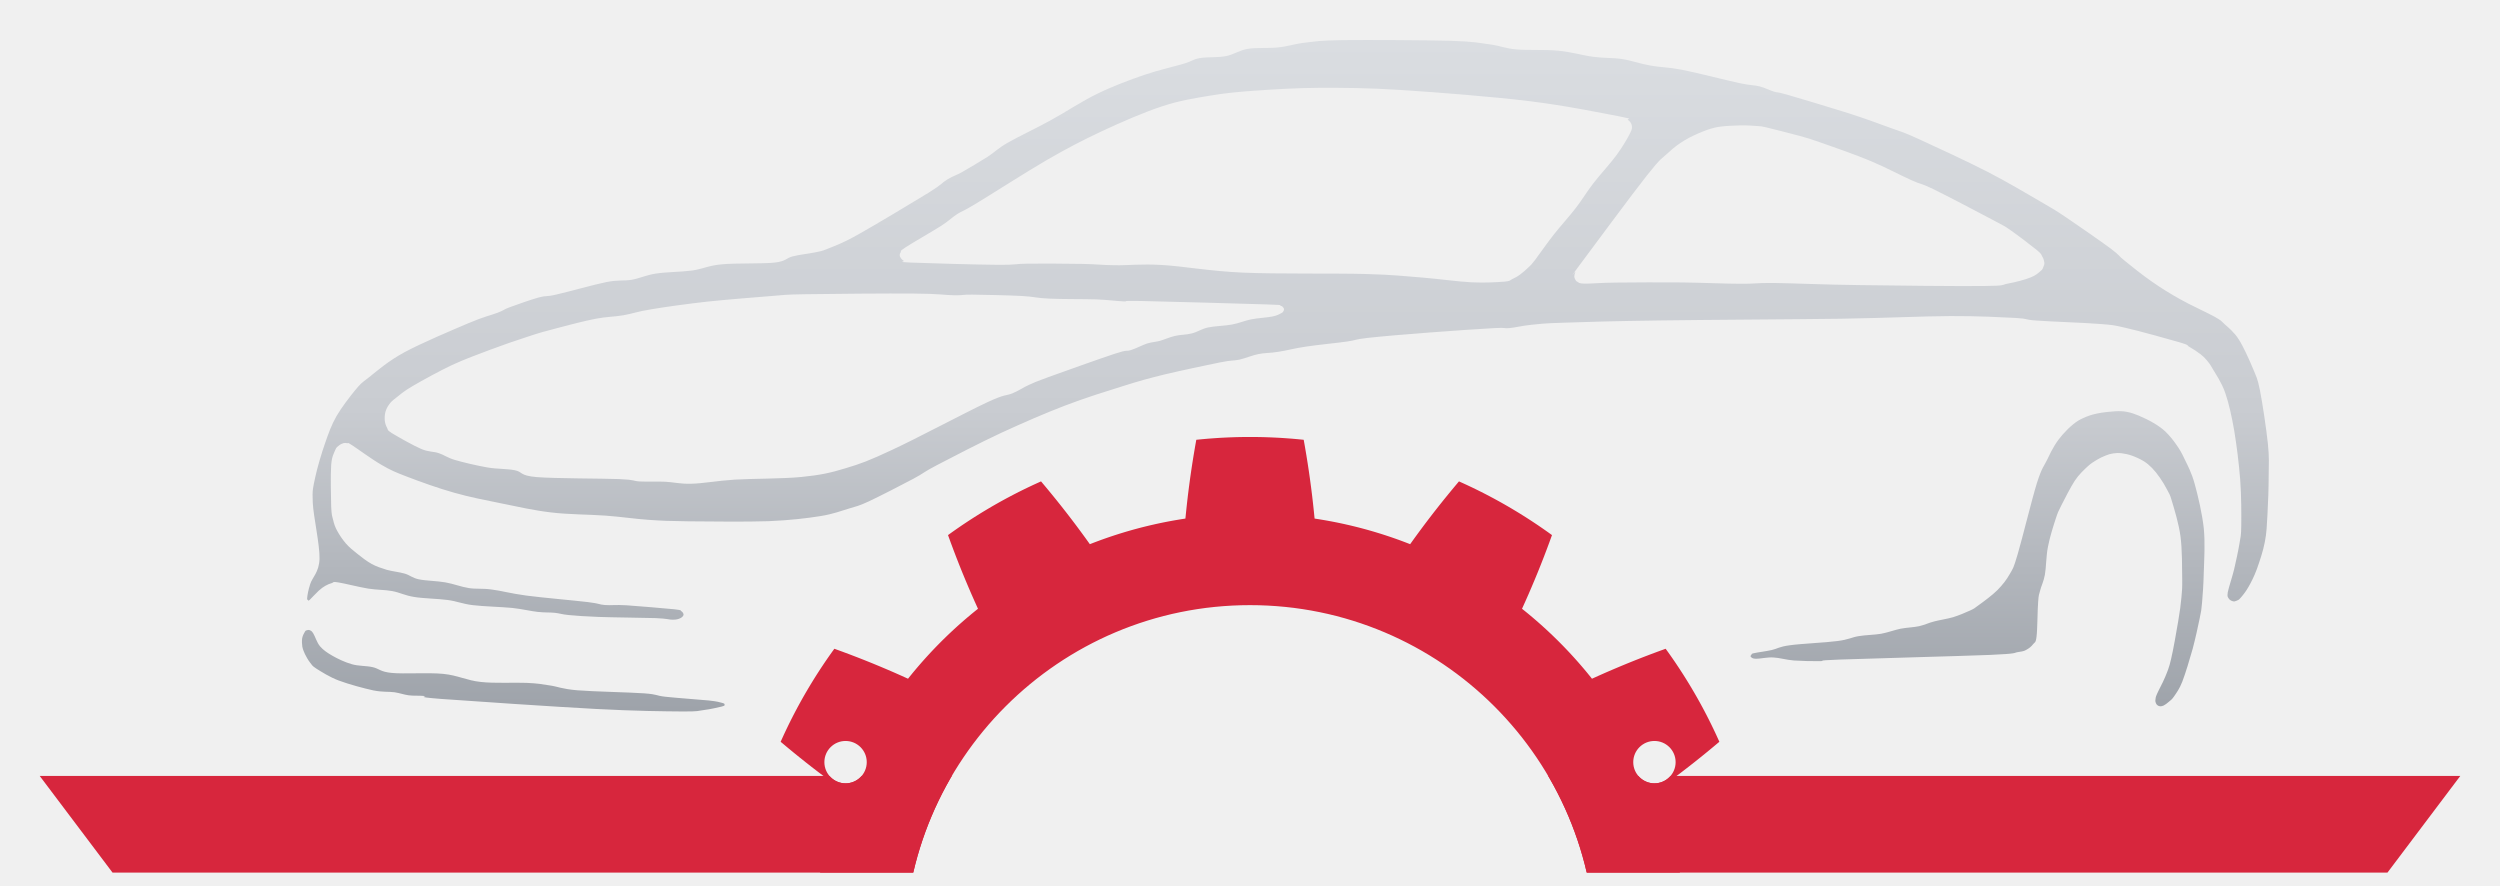
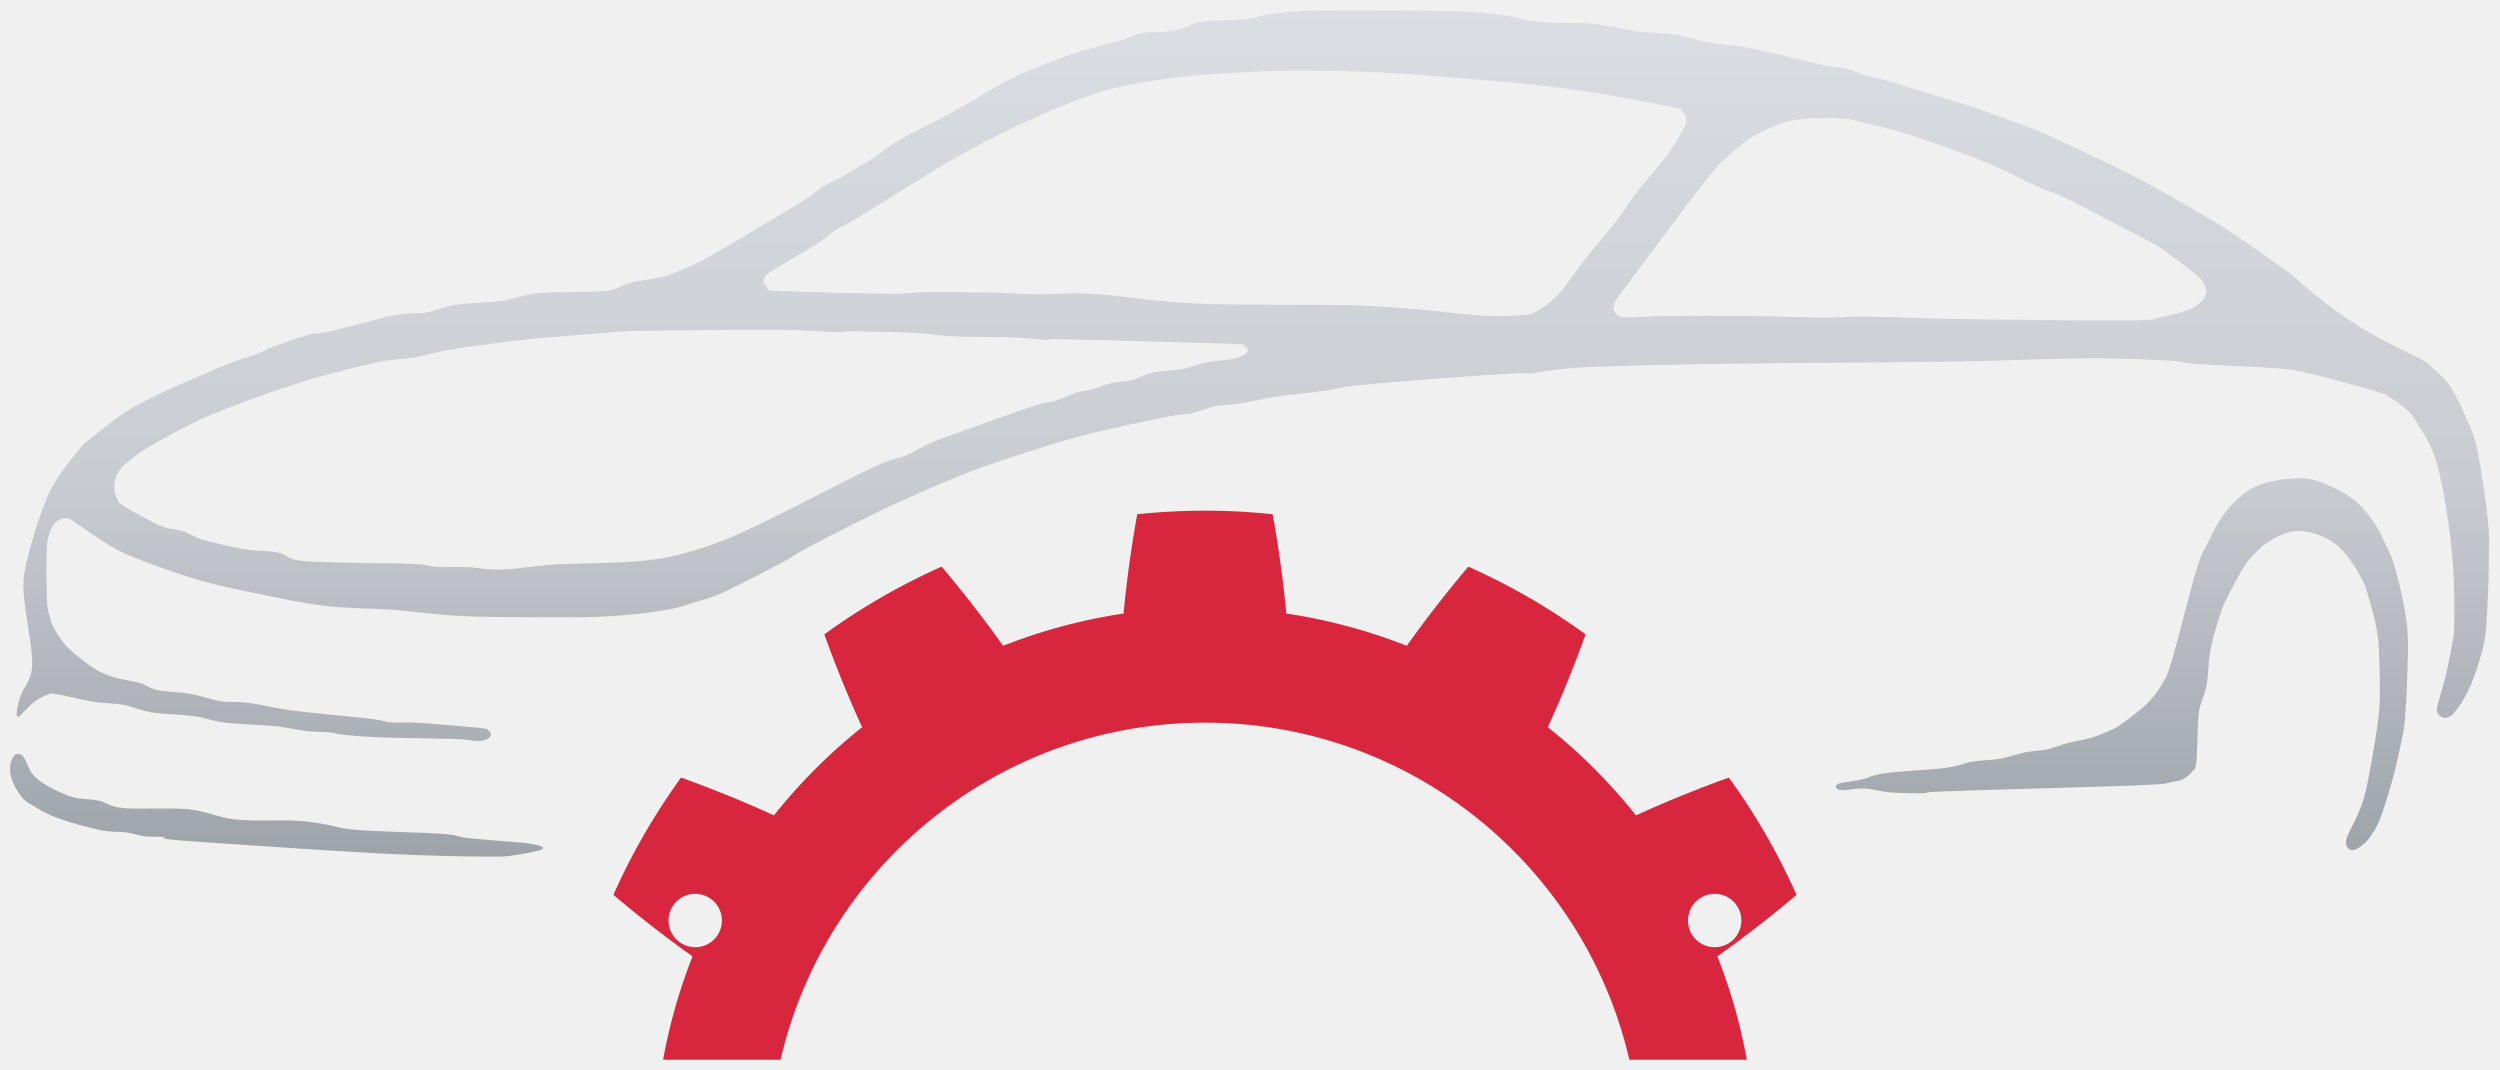
- <svg xmlns="http://www.w3.org/2000/svg" viewBox="215 57 1888 669" width="1888" height="669">
+ <svg xmlns="http://www.w3.org/2000/svg" viewBox="437 81 1498 641" width="1498" height="641">
  <defs>
    <linearGradient id="sv" x1="0" y1="0" x2="0" y2="1">
      <stop offset="0" stop-color="#DADDE1" />
      <stop offset=".55" stop-color="#C9CCD1" />
      <stop offset="1" stop-color="#9EA3AA" />
    </linearGradient>
    <clipPath id="top">
      <rect x="205" y="47" width="1908" height="669" />
    </clipPath>
    <clipPath id="bot">
      <rect x="205" y="730" width="1908" height="477" />
    </clipPath>
    <mask id="cut" maskUnits="userSpaceOnUse" x="215" y="57" width="1888" height="1136">
      <rect x="215" y="57" width="1888" height="1136" fill="#fff" />
      <path fill="#000" d="M898.00,775.00a261.0,261.0 0 1,0 522.0,0a261.0,261.0 0 1,0 -522.0,0ZM837.57,632.58a16,16 0 1,0 32,0a16,16 0 1,0 -32,0ZM1448.43,632.58a16,16 0 1,0 32,0a16,16 0 1,0 -32,0Z" />
    </mask>
  </defs>
  <path fill="url(#sv)" fill-rule="evenodd" d="M443.2,539.0C442.9,540.9 443.0,543.3 443.3,545.3C443.7,547.3 444.4,549.0 445.3,551.0C446.3,553.0 447.7,555.5 449.1,557.3C450.6,559.1 450.4,559.7 454.0,562.0C457.7,564.3 463.8,568.3 471.0,571.0C478.2,573.7 490.0,576.9 497.0,578.4C504.0,579.8 508.6,579.2 513.0,579.8C517.4,580.5 519.9,581.6 523.7,582.1C527.4,582.6 531.3,582.2 535.3,582.6C539.3,583.1 526.1,583.1 547.7,584.8C569.3,586.4 634.6,590.8 665.0,592.4C695.4,594.0 716.4,594.2 730.0,594.3C743.6,594.4 741.7,593.8 746.7,593.2C751.7,592.6 757.4,591.2 760.0,590.6C762.6,589.9 762.2,589.7 762.2,589.2C762.3,588.7 762.3,588.3 760.3,587.8C758.3,587.3 757.4,586.8 750.3,586.0C743.2,585.3 725.8,584.1 717.7,583.2C709.5,582.3 712.4,581.4 701.3,580.6C690.2,579.8 662.9,579.3 651.0,578.3C639.1,577.3 636.4,575.5 630.0,574.6C623.6,573.6 621.3,573.1 612.7,572.7C604.0,572.3 588.5,573.2 578.0,572.0C567.5,570.9 560.8,567.0 549.7,565.9C538.5,564.8 519.9,566.1 511.0,565.2C502.1,564.4 501.4,561.9 496.3,560.8C491.3,559.7 485.7,560.1 480.7,558.6C475.6,557.2 470.0,554.5 466.0,552.2C462.0,549.9 459.1,547.9 456.7,545.1C454.3,542.3 452.9,537.4 451.6,535.4C450.4,533.4 449.9,533.4 449.1,533.0C448.3,532.6 447.6,532.7 447.0,532.9C446.3,533.1 445.9,533.0 445.3,534.0C444.7,535.0 443.5,537.1 443.2,539.0ZM1864.8,403.7C1862.5,398.7 1860.9,396.1 1858.5,392.7C1856.1,389.2 1853.1,385.6 1850.3,382.9C1847.4,380.2 1844.7,378.4 1841.3,376.4C1838.0,374.4 1833.4,372.2 1830.0,370.8C1826.6,369.4 1823.9,368.5 1821.0,368.0C1818.1,367.5 1816.1,367.4 1812.3,367.6C1808.6,367.8 1802.7,368.4 1798.7,369.3C1794.7,370.1 1791.3,371.3 1788.3,372.7C1785.3,374.0 1783.3,375.3 1780.7,377.4C1778.0,379.5 1774.9,382.7 1772.6,385.3C1770.3,388.0 1768.6,390.2 1766.7,393.3C1764.8,396.4 1763.3,399.3 1761.1,404.0C1758.9,408.7 1757.1,409.7 1753.3,421.7C1749.6,433.6 1742.1,464.2 1738.7,475.7C1735.3,487.1 1735.4,485.8 1732.9,490.3C1730.4,494.8 1727.4,498.6 1723.5,502.6C1719.6,506.5 1712.8,511.5 1709.3,514.0C1705.9,516.6 1705.9,516.6 1702.7,518.1C1699.4,519.6 1694.5,521.7 1690.0,523.1C1685.5,524.4 1679.9,525.2 1675.7,526.3C1671.4,527.4 1668.6,528.9 1664.3,529.9C1660.1,530.8 1655.1,530.9 1650.3,531.8C1645.6,532.8 1640.9,534.6 1635.7,535.6C1630.4,536.5 1624.2,536.5 1618.7,537.4C1613.2,538.3 1611.3,540.0 1602.7,541.1C1594.0,542.3 1574.9,543.1 1566.7,544.3C1558.4,545.4 1557.4,546.9 1553.0,547.9C1548.6,548.9 1542.6,549.6 1540.0,550.2C1537.4,550.7 1538.1,550.9 1537.7,551.4C1537.2,551.9 1536.7,552.5 1537.2,553.0C1537.8,553.6 1538.2,554.4 1541.0,554.5C1543.8,554.6 1549.2,553.3 1554.0,553.5C1558.8,553.7 1563.7,555.3 1569.7,555.8C1575.6,556.2 1583.9,556.4 1589.7,556.3C1595.4,556.2 1583.0,555.9 1604.3,555.1C1625.7,554.3 1695.2,552.5 1717.7,551.6C1740.2,550.6 1734.7,550.1 1739.3,549.4C1744.0,548.7 1743.8,548.5 1745.7,547.5C1747.5,546.5 1749.1,545.2 1750.3,543.6C1751.5,541.9 1752.4,543.0 1753.0,537.7C1753.7,532.4 1753.7,517.4 1754.2,511.7C1754.6,505.9 1754.8,506.4 1755.7,503.0C1756.5,499.6 1758.3,496.5 1759.3,491.0C1760.3,485.5 1760.2,477.0 1761.6,470.0C1762.9,463.0 1765.7,454.2 1767.4,449.0C1769.1,443.8 1769.3,443.5 1771.7,438.7C1774.2,433.8 1778.7,424.9 1781.9,420.0C1785.2,415.1 1788.6,412.1 1791.3,409.5C1794.1,406.9 1796.1,405.8 1798.3,404.4C1800.6,403.0 1802.9,401.9 1805.0,401.1C1807.1,400.2 1808.9,399.7 1811.0,399.4C1813.1,399.1 1814.9,399.0 1817.3,399.3C1819.7,399.6 1822.6,400.2 1825.3,401.2C1828.1,402.2 1831.5,403.8 1834.0,405.3C1836.5,406.9 1838.1,408.3 1840.2,410.4C1842.2,412.5 1844.2,414.9 1846.1,417.7C1848.0,420.4 1850.2,424.0 1851.7,427.0C1853.2,430.0 1853.6,429.8 1855.3,435.7C1857.0,441.5 1860.4,452.3 1861.7,462.0C1863.0,471.7 1862.9,485.9 1863.0,493.7C1863.1,501.4 1862.9,502.9 1862.4,508.3C1861.9,513.7 1861.3,518.3 1860.0,526.0C1858.7,533.7 1856.3,547.6 1854.6,554.7C1853.0,561.7 1851.9,563.9 1850.1,568.3C1848.3,572.7 1845.2,578.2 1844.0,581.0C1842.8,583.8 1842.9,584.2 1842.8,585.3C1842.6,586.5 1842.8,587.1 1843.1,587.9C1843.3,588.6 1843.8,589.2 1844.3,589.6C1844.9,590.1 1845.6,590.3 1846.4,590.4C1847.2,590.4 1847.9,590.3 1849.0,589.8C1850.1,589.2 1851.6,588.2 1852.9,587.0C1854.3,585.9 1855.3,585.2 1857.0,582.7C1858.7,580.1 1860.8,577.6 1863.1,571.7C1865.4,565.7 1868.7,554.9 1870.9,547.0C1873.0,539.1 1875.0,529.8 1876.2,524.0C1877.4,518.2 1877.5,517.8 1878.0,512.0C1878.5,506.2 1879.1,498.3 1879.3,489.0C1879.6,479.7 1880.4,467.1 1879.3,456.0C1878.1,444.9 1874.9,431.4 1872.5,422.7C1870.1,413.9 1867.2,408.7 1864.8,403.7ZM1927.7,392.0C1926.6,381.3 1923.6,361.2 1921.7,351.7C1919.8,342.2 1918.9,341.4 1916.3,335.0C1913.6,328.6 1909.3,318.9 1905.7,313.3C1902.2,307.8 1898.1,304.6 1895.0,301.8C1891.9,298.9 1892.9,299.3 1887.3,296.1C1881.7,293.0 1869.2,287.4 1861.3,282.9C1853.4,278.5 1846.9,274.4 1840.0,269.6C1833.1,264.8 1824.8,258.2 1819.7,254.0C1814.5,249.9 1816.3,250.2 1809.0,244.7C1801.7,239.3 1784.4,227.3 1775.7,221.4C1766.9,215.5 1766.3,215.2 1756.3,209.4C1746.3,203.6 1731.1,194.5 1715.7,186.6C1700.3,178.7 1676.1,167.5 1664.0,162.0C1651.9,156.5 1651.9,156.9 1643.0,153.7C1634.1,150.4 1623.7,146.6 1610.7,142.4C1597.7,138.3 1574.3,131.3 1565.0,128.6C1555.7,125.9 1558.2,127.3 1554.7,126.2C1551.1,125.1 1548.1,123.3 1543.7,122.2C1539.3,121.1 1538.1,121.8 1528.3,119.7C1518.6,117.6 1496.5,111.9 1485.3,109.7C1474.2,107.6 1468.9,107.9 1461.3,106.5C1453.8,105.2 1447.2,102.7 1440.0,101.6C1432.8,100.5 1426.3,101.0 1418.3,99.9C1410.3,98.9 1401.7,96.2 1392.0,95.3C1382.3,94.3 1368.7,95.1 1360.0,94.3C1351.3,93.5 1348.3,91.6 1340.0,90.5C1331.7,89.4 1328.8,88.4 1310.3,87.8C1291.8,87.3 1247.3,87.1 1229.0,87.3C1210.7,87.6 1208.8,88.3 1200.7,89.2C1192.6,90.1 1187.6,92.1 1180.3,92.8C1173.1,93.6 1163.9,92.8 1157.3,93.9C1150.7,95.0 1146.7,98.3 1140.7,99.4C1134.6,100.6 1126.3,99.9 1121.0,100.9C1115.7,101.8 1116.0,103.0 1109.0,105.1C1102.0,107.2 1089.9,109.9 1079.0,113.6C1068.1,117.4 1055.5,122.0 1043.7,127.8C1031.8,133.5 1019.3,142.0 1008.0,148.1C996.7,154.3 983.8,160.3 976.0,164.8C968.2,169.3 966.7,171.6 961.0,175.3C955.3,178.9 947.1,183.8 942.0,186.7C936.9,189.6 934.7,189.9 930.3,192.6C926.0,195.2 927.3,195.7 916.0,202.7C904.7,209.6 875.3,227.3 862.7,234.3C850.0,241.4 845.4,242.6 840.0,244.9C834.6,247.1 834.4,246.7 830.0,247.7C825.6,248.6 818.7,249.3 813.7,250.6C808.7,251.8 808.9,254.3 800.0,255.3C791.1,256.3 770.7,255.6 760.3,256.6C749.9,257.5 746.0,260.1 737.7,261.3C729.3,262.4 717.9,262.4 710.3,263.6C702.7,264.8 698.2,267.2 692.0,268.3C685.8,269.3 682.4,268.2 673.0,270.0C663.6,271.9 643.8,277.5 635.3,279.4C626.8,281.4 627.9,280.0 622.0,281.6C616.1,283.2 605.2,287.1 600.0,289.0C594.8,290.9 596.2,291.1 591.0,293.1C585.8,295.1 580.4,296.1 568.7,301.1C556.9,306.1 532.8,316.3 520.3,323.1C507.8,329.9 499.8,337.1 493.7,341.9C487.5,346.6 487.3,346.8 483.2,351.7C479.2,356.6 472.9,364.7 469.1,371.3C465.3,378.0 463.2,383.9 460.5,391.7C457.8,399.4 454.6,410.2 453.0,417.7C451.5,425.2 450.7,426.4 451.2,436.7C451.7,446.9 456.6,468.8 456.3,479.0C456.0,489.2 450.8,493.1 449.3,498.0C447.7,502.9 447.2,506.3 447.0,508.3C446.7,510.3 447.3,509.8 447.6,510.1C447.9,510.4 447.4,511.2 448.8,510.1C450.1,508.9 453.7,504.9 455.7,503.1C457.7,501.3 459.0,500.4 460.7,499.4C462.3,498.5 464.1,497.7 465.7,497.3C467.3,496.8 465.8,496.1 470.3,496.8C474.9,497.5 486.2,500.4 493.0,501.5C499.8,502.6 505.6,502.3 511.3,503.4C517.1,504.5 520.7,506.7 527.7,507.8C534.6,509.0 545.6,509.1 553.0,510.1C560.4,511.1 563.9,513.0 572.0,514.0C580.1,515.0 593.5,515.3 601.7,516.1C609.8,517.0 615.6,518.5 621.0,519.1C626.4,519.7 630.1,519.4 634.0,519.8C637.9,520.2 639.2,521.0 644.7,521.5C650.2,522.0 656.1,522.5 667.0,522.9C677.9,523.3 701.0,523.5 710.3,523.8C719.7,524.2 719.9,525.0 723.0,525.0C726.1,525.0 727.3,524.5 728.7,523.9C730.0,523.3 731.0,522.3 731.2,521.4C731.3,520.5 730.7,519.3 729.6,518.6C728.4,517.9 730.9,517.9 724.0,517.1C717.1,516.4 696.7,514.7 688.0,514.1C679.3,513.6 676.5,514.3 671.7,513.9C666.8,513.5 668.8,512.9 659.0,511.7C649.2,510.5 624.8,508.4 612.7,506.8C600.6,505.2 593.6,503.1 586.3,502.2C579.1,501.2 574.8,502.0 569.0,501.1C563.2,500.2 557.6,497.9 551.3,496.8C545.1,495.7 536.4,495.6 531.3,494.5C526.2,493.4 524.7,491.4 520.7,490.2C516.6,489.0 511.2,488.5 507.0,487.3C502.8,486.0 499.4,484.9 495.7,482.9C491.9,480.8 487.9,477.7 484.7,475.1C481.4,472.5 478.6,470.2 476.1,467.3C473.6,464.4 471.3,460.9 469.7,458.0C468.1,455.1 467.3,452.8 466.6,449.7C465.8,446.6 465.4,446.2 465.1,439.3C464.9,432.4 464.6,415.4 465.1,408.3C465.6,401.3 467.2,399.5 468.1,397.0C469.1,394.5 469.9,394.4 470.9,393.5C471.9,392.6 473.3,392.0 474.3,391.7C475.4,391.4 476.3,391.5 477.3,391.7C478.4,392.0 476.4,390.4 480.7,393.1C484.9,395.8 496.0,404.0 503.0,408.0C510.0,412.1 513.5,413.6 522.7,417.1C531.8,420.6 546.1,425.8 558.0,429.1C569.9,432.5 582.1,434.8 594.3,437.3C606.6,439.8 618.3,442.5 631.3,444.0C644.3,445.6 660.1,445.5 672.3,446.4C684.6,447.3 694.6,448.9 705.0,449.6C715.4,450.3 719.9,450.5 735.0,450.7C750.1,450.8 778.8,451.2 795.3,450.6C811.9,449.9 824.2,448.4 834.3,446.8C844.4,445.2 849.9,442.9 856.0,441.1C862.1,439.2 862.9,439.4 871.0,435.7C879.1,431.9 896.1,423.2 904.7,418.6C913.3,414.0 911.6,414.0 922.7,408.2C933.8,402.4 955.2,391.3 971.3,383.8C987.4,376.4 1004.1,369.1 1019.3,363.3C1034.6,357.4 1050.6,352.5 1063.0,348.6C1075.4,344.7 1081.8,342.9 1094.0,339.9C1106.2,337.0 1126.8,332.6 1136.3,330.7C1145.8,328.8 1146.2,329.6 1151.0,328.6C1155.8,327.5 1160.4,325.4 1165.3,324.4C1170.2,323.4 1174.3,323.7 1180.3,322.7C1186.4,321.8 1193.1,319.9 1201.7,318.7C1210.2,317.4 1224.0,316.1 1231.7,315.0C1239.3,314.0 1237.2,313.4 1247.7,312.2C1258.2,311.0 1278.7,309.3 1294.7,308.1C1310.6,306.9 1333.3,305.3 1343.3,304.8C1353.3,304.2 1350.0,305.2 1354.7,304.8C1359.3,304.4 1364.4,303.0 1371.3,302.3C1378.2,301.6 1379.8,301.2 1396.0,300.7C1412.2,300.1 1433.7,299.5 1468.7,299.0C1503.6,298.5 1569.1,298.2 1605.7,297.7C1642.2,297.1 1666.1,295.8 1688.0,295.7C1709.9,295.6 1726.1,296.6 1737.0,297.1C1747.9,297.7 1742.8,298.4 1753.3,299.1C1763.8,299.9 1788.8,300.7 1800.0,301.6C1811.2,302.5 1810.4,302.3 1820.7,304.7C1830.9,307.0 1853.4,313.3 1861.3,315.6C1869.3,318.0 1865.8,317.4 1868.3,318.9C1870.9,320.3 1874.5,322.7 1876.7,324.4C1878.9,326.1 1879.9,327.1 1881.5,329.0C1883.1,330.9 1883.8,331.6 1886.1,335.7C1888.5,339.8 1892.8,345.9 1895.5,353.7C1898.2,361.4 1900.4,371.4 1902.3,382.3C1904.1,393.3 1905.9,407.4 1906.8,419.3C1907.7,431.3 1907.7,445.9 1907.6,454.0C1907.5,462.1 1907.1,462.2 1906.2,467.7C1905.3,473.2 1903.6,480.9 1902.2,487.0C1900.7,493.1 1898.1,500.7 1897.4,504.3C1896.8,508.0 1897.6,507.9 1898.2,509.1C1898.9,510.2 1900.4,510.9 1901.4,511.1C1902.3,511.4 1903.0,511.1 1904.0,510.7C1905.0,510.2 1905.6,510.3 1907.1,508.5C1908.7,506.7 1911.2,503.6 1913.2,500.0C1915.2,496.4 1917.2,492.6 1919.3,487.0C1921.3,481.4 1924.1,473.3 1925.4,466.3C1926.8,459.4 1926.9,453.7 1927.4,445.3C1927.9,436.9 1928.3,424.9 1928.3,416.0C1928.4,407.1 1928.8,402.7 1927.7,392.0ZM1184.7,290.3C1184.8,290.9 1184.6,291.5 1184.2,292.0C1183.9,292.6 1184.0,292.8 1182.6,293.5C1181.3,294.2 1179.8,295.2 1176.0,296.0C1172.2,296.8 1164.8,297.2 1159.7,298.2C1154.6,299.3 1150.7,301.1 1145.3,302.1C1139.9,303.1 1132.4,303.2 1127.3,304.3C1122.3,305.4 1119.2,307.8 1115.0,308.8C1110.8,309.9 1106.3,309.7 1102.3,310.7C1098.3,311.6 1094.5,313.4 1091.0,314.4C1087.5,315.3 1085.0,315.3 1081.3,316.4C1077.7,317.6 1073.1,320.1 1069.0,321.4C1064.9,322.6 1067.4,320.7 1057.0,324.1C1046.6,327.5 1017.5,337.9 1006.7,341.8C995.8,345.8 996.5,345.7 992.0,347.7C987.5,349.7 985.1,351.7 979.7,354.0C974.3,356.2 974.8,354.1 959.7,361.2C944.6,368.3 906.7,388.4 889.0,396.6C871.3,404.9 864.8,407.3 853.3,410.7C841.9,414.2 834.2,415.8 820.3,417.2C806.4,418.6 783.8,418.4 770.0,419.2C756.2,420.1 746.1,422.1 737.3,422.3C728.6,422.6 723.8,421.1 717.3,420.8C710.8,420.5 704.1,420.9 698.3,420.6C692.6,420.3 695.7,419.4 682.7,418.8C669.7,418.3 633.5,418.4 620.3,417.3C607.2,416.2 609.9,413.3 603.7,412.1C597.4,410.9 590.5,411.3 583.0,410.0C575.5,408.7 564.8,406.2 558.7,404.4C552.6,402.6 550.6,400.6 546.3,399.2C542.1,397.8 538.9,398.5 533.0,396.0C527.1,393.5 515.4,386.8 511.1,384.2C506.8,381.5 508.2,381.5 507.3,380.0C506.4,378.4 505.8,376.7 505.6,374.7C505.4,372.7 505.5,370.0 506.1,368.0C506.7,366.0 507.6,364.1 508.9,362.4C510.2,360.6 511.0,359.8 514.0,357.5C517.0,355.2 519.6,352.6 526.7,348.5C533.7,344.4 546.6,337.3 556.3,332.7C566.1,328.2 575.4,324.8 585.0,321.2C594.6,317.6 605.2,313.9 613.7,311.2C622.1,308.4 627.1,307.0 635.7,304.8C644.2,302.5 656.7,299.3 665.0,297.7C673.3,296.1 678.7,296.3 685.7,295.1C692.6,293.9 696.1,292.3 706.7,290.6C717.2,288.8 733.9,286.5 749.0,284.8C764.1,283.2 784.6,281.6 797.0,280.6C809.4,279.7 805.3,279.5 823.3,279.2C841.4,278.9 886.6,278.5 905.3,278.7C924.1,278.8 928.7,279.9 936.0,280.0C943.3,280.1 940.9,279.4 949.3,279.5C957.7,279.6 976.7,280.0 986.3,280.5C995.9,281.0 997.6,282.1 1007.0,282.5C1016.4,283.0 1033.6,282.8 1043.0,283.1C1052.4,283.5 1058.1,284.4 1063.7,284.6C1069.2,284.8 1058.3,284.0 1076.3,284.3C1094.3,284.7 1154.1,286.3 1171.7,286.9C1189.2,287.5 1179.7,287.6 1181.7,287.9C1183.7,288.3 1183.2,288.4 1183.7,288.8C1184.2,289.2 1184.6,289.8 1184.7,290.3ZM1403.9,265.7C1404.0,264.7 1404.2,263.6 1404.7,262.3C1405.2,261.1 1398.1,270.4 1407.1,258.3C1416.1,246.2 1447.3,204.0 1458.6,189.7C1469.9,175.4 1469.9,177.0 1474.7,172.5C1479.4,168.1 1482.6,165.8 1487.0,163.1C1491.4,160.4 1497.0,157.9 1501.3,156.2C1505.7,154.5 1508.4,153.6 1513.0,152.8C1517.6,152.1 1524.1,151.8 1529.0,151.7C1533.9,151.6 1538.9,151.9 1542.3,152.2C1545.7,152.5 1544.1,152.1 1549.3,153.3C1554.6,154.6 1567.0,157.7 1574.0,159.6C1581.0,161.6 1582.4,161.9 1591.3,165.1C1600.3,168.2 1616.4,173.9 1627.7,178.6C1638.9,183.3 1651.1,189.8 1659.0,193.3C1666.9,196.8 1664.6,194.8 1675.0,199.8C1685.4,204.9 1711.6,218.6 1721.3,223.8C1731.1,229.0 1728.3,227.4 1733.7,231.1C1739.0,234.8 1749.4,242.7 1753.3,245.9C1757.2,249.2 1756.4,249.1 1757.3,250.7C1758.3,252.2 1758.7,254.0 1758.9,255.3C1759.0,256.7 1758.6,257.6 1758.1,258.7C1757.7,259.7 1757.7,260.4 1756.0,261.7C1754.4,263.1 1752.4,265.1 1748.3,266.6C1744.3,268.2 1737.6,270.0 1731.7,271.1C1725.7,272.1 1731.4,272.8 1712.7,273.0C1693.9,273.2 1645.3,272.7 1619.0,272.3C1592.7,272.0 1569.6,270.9 1554.7,270.7C1539.8,270.6 1541.2,271.4 1529.7,271.3C1518.2,271.3 1501.3,270.5 1485.7,270.3C1470.0,270.2 1448.0,270.2 1435.7,270.4C1423.3,270.5 1416.6,271.3 1411.7,271.2C1406.8,271.1 1407.4,270.3 1406.3,269.8C1405.1,269.3 1405.0,268.7 1404.6,268.0C1404.2,267.3 1403.9,266.6 1403.9,265.7ZM1447.3,151.7C1447.5,153.4 1447.9,153.9 1446.0,157.7C1444.1,161.4 1440.5,167.7 1435.9,174.0C1431.3,180.3 1423.5,188.7 1418.4,195.3C1413.2,202.0 1410.1,207.5 1405.1,214.0C1400.1,220.5 1393.4,227.8 1388.3,234.3C1383.1,240.9 1377.4,249.2 1374.3,253.3C1371.1,257.4 1371.2,257.1 1369.3,258.9C1367.4,260.8 1365.0,262.8 1363.0,264.3C1361.0,265.8 1359.0,266.9 1357.0,267.8C1355.0,268.7 1356.1,269.3 1351.0,269.7C1345.9,270.1 1336.7,270.7 1326.3,270.2C1316.0,269.7 1302.4,267.7 1289.0,266.6C1275.6,265.6 1268.2,264.5 1245.7,263.9C1223.2,263.3 1179.6,264.0 1154.0,262.9C1128.4,261.8 1108.5,258.0 1092.3,257.1C1076.2,256.2 1067.0,257.5 1057.0,257.3C1047.0,257.2 1043.3,256.5 1032.3,256.3C1021.4,256.1 1001.9,256.0 991.3,256.1C980.8,256.2 983.7,257.1 969.0,257.0C954.3,256.9 914.9,255.8 903.0,255.3C891.1,254.7 898.8,254.7 897.4,253.9C896.0,253.1 895.0,251.6 894.6,250.6C894.3,249.5 894.5,248.6 895.2,247.5C895.9,246.4 893.6,247.3 898.7,243.9C903.7,240.6 919.1,231.8 925.7,227.6C932.2,223.4 933.6,221.4 938.0,218.6C942.4,215.8 940.8,217.6 952.0,210.8C963.2,204.1 989.6,187.1 1005.3,178.0C1021.1,168.9 1032.2,163.1 1046.7,156.3C1061.2,149.5 1078.6,141.9 1092.3,137.4C1106.1,132.8 1117.1,131.2 1129.0,129.2C1140.9,127.2 1149.8,126.4 1163.7,125.4C1177.5,124.5 1193.7,123.4 1212.0,123.3C1230.3,123.3 1247.3,123.3 1273.7,125.0C1300.0,126.7 1342.6,130.0 1370.0,133.4C1397.4,136.7 1425.6,142.6 1438.0,144.9C1450.4,147.3 1443.0,146.5 1444.5,147.6C1446.0,148.7 1447.0,150.0 1447.3,151.7Z" />
  <g fill="#D7263D" fill-rule="evenodd">
    <path clip-path="url(#top)" d="M1547.00,775.00 L1547.00,773.31 L1546.99,771.61 L1546.97,769.92 L1546.94,768.23 L1546.91,766.54 L1546.87,764.84 L1546.82,763.15 L1546.76,761.46 L1546.70,759.77 L1546.63,758.08 L1546.55,756.38 L1546.47,754.69 L1546.38,753.00 L1546.28,751.31 L1546.17,749.62 L1546.05,747.93 L1545.93,746.25 L1545.80,744.56 L1545.67,742.87 L1545.52,741.18 L1545.37,739.50 L1545.21,737.81 L1545.05,736.13 L1544.87,734.44 L1538.93,733.39 L1532.98,732.39 L1527.03,731.44 L1521.08,730.54 L1515.13,729.69 L1509.18,728.90 L1503.23,728.15 L1497.28,727.46 L1491.32,726.82 L1485.38,726.22 L1485.16,724.80 L1484.94,723.38 L1484.71,721.95 L1484.47,720.53 L1484.23,719.11 L1483.99,717.70 L1483.73,716.28 L1483.47,714.86 L1483.21,713.45 L1482.94,712.03 L1482.66,710.62 L1482.38,709.21 L1482.09,707.80 L1481.79,706.39 L1481.49,704.98 L1481.18,703.57 L1480.86,702.17 L1480.54,700.77 L1480.22,699.36 L1479.88,697.96 L1479.54,696.56 L1479.20,695.17 L1478.85,693.77 L1478.49,692.37 L1478.13,690.98 L1477.76,689.59 L1477.38,688.20 L1477.00,686.81 L1476.61,685.42 L1476.22,684.04 L1475.82,682.66 L1475.41,681.27 L1475.00,679.90 L1474.58,678.52 L1474.16,677.14 L1473.73,675.77 L1473.29,674.39 L1472.85,673.02 L1472.40,671.66 L1471.95,670.29 L1471.49,668.92 L1471.02,667.56 L1470.55,666.20 L1470.07,664.84 L1469.59,663.49 L1469.10,662.13 L1468.60,660.78 L1468.10,659.43 L1467.59,658.08 L1467.08,656.74 L1466.56,655.40 L1466.04,654.05 L1470.89,650.57 L1475.73,647.03 L1480.53,643.46 L1485.31,639.84 L1490.07,636.17 L1494.80,632.46 L1499.50,628.71 L1504.18,624.91 L1508.83,621.07 L1513.46,617.19 L1512.76,615.64 L1512.06,614.10 L1511.36,612.56 L1510.65,611.02 L1509.93,609.49 L1509.20,607.96 L1508.47,606.44 L1507.73,604.91 L1506.99,603.39 L1506.23,601.88 L1505.48,600.36 L1504.71,598.85 L1503.94,597.34 L1503.16,595.84 L1502.38,594.34 L1501.58,592.85 L1500.79,591.35 L1499.98,589.86 L1499.17,588.38 L1498.35,586.89 L1497.53,585.41 L1496.70,583.94 L1495.86,582.47 L1495.02,581.00 L1494.17,579.54 L1493.31,578.08 L1492.45,576.62 L1491.58,575.17 L1490.71,573.72 L1489.82,572.27 L1488.94,570.83 L1488.04,569.39 L1487.14,567.96 L1486.24,566.53 L1485.32,565.10 L1484.40,563.68 L1483.48,562.26 L1482.55,560.85 L1481.61,559.44 L1480.67,558.03 L1479.72,556.63 L1478.76,555.23 L1477.80,553.84 L1476.83,552.45 L1475.86,551.07 L1474.88,549.69 L1473.89,548.31 L1472.90,546.94 L1467.22,549.00 L1461.57,551.11 L1455.94,553.26 L1450.34,555.46 L1444.76,557.70 L1439.21,559.99 L1433.69,562.32 L1428.18,564.69 L1422.71,567.11 L1417.26,569.57 L1416.36,568.45 L1415.46,567.32 L1414.55,566.21 L1413.64,565.09 L1412.72,563.99 L1411.79,562.88 L1410.87,561.78 L1409.93,560.68 L1409.00,559.59 L1408.05,558.50 L1407.11,557.42 L1406.16,556.34 L1405.20,555.26 L1404.24,554.19 L1403.27,553.12 L1402.30,552.06 L1401.33,551.00 L1400.35,549.94 L1399.36,548.89 L1398.37,547.84 L1397.38,546.80 L1396.38,545.76 L1395.38,544.73 L1394.37,543.70 L1393.36,542.68 L1392.35,541.65 L1391.32,540.64 L1390.30,539.63 L1389.27,538.62 L1388.24,537.62 L1387.20,536.62 L1386.16,535.63 L1385.11,534.64 L1384.06,533.65 L1383.00,532.67 L1381.94,531.70 L1380.88,530.73 L1379.81,529.76 L1378.74,528.80 L1377.66,527.84 L1376.58,526.89 L1375.50,525.95 L1374.41,525.00 L1373.32,524.07 L1372.22,523.13 L1371.12,522.21 L1370.01,521.28 L1368.91,520.36 L1367.79,519.45 L1366.68,518.54 L1365.55,517.64 L1364.43,516.74 L1366.89,511.29 L1369.31,505.82 L1371.68,500.31 L1374.01,494.79 L1376.30,489.24 L1378.54,483.66 L1380.74,478.06 L1382.89,472.43 L1385.00,466.78 L1387.06,461.10 L1385.69,460.11 L1384.31,459.12 L1382.93,458.14 L1381.55,457.17 L1380.16,456.20 L1378.77,455.24 L1377.37,454.28 L1375.97,453.33 L1374.56,452.39 L1373.15,451.45 L1371.74,450.52 L1370.32,449.60 L1368.90,448.68 L1367.47,447.76 L1366.04,446.86 L1364.61,445.96 L1363.17,445.06 L1361.73,444.18 L1360.28,443.29 L1358.83,442.42 L1357.38,441.55 L1355.92,440.69 L1354.46,439.83 L1353.00,438.98 L1351.53,438.14 L1350.06,437.30 L1348.59,436.47 L1347.11,435.65 L1345.62,434.83 L1344.14,434.02 L1342.65,433.21 L1341.15,432.42 L1339.66,431.62 L1338.16,430.84 L1336.66,430.06 L1335.15,429.29 L1333.64,428.52 L1332.12,427.77 L1330.61,427.01 L1329.09,426.27 L1327.56,425.53 L1326.04,424.80 L1324.51,424.07 L1322.98,423.35 L1321.44,422.64 L1319.90,421.94 L1318.36,421.24 L1316.81,420.54 L1312.93,425.17 L1309.09,429.82 L1305.29,434.50 L1301.54,439.20 L1297.83,443.93 L1294.16,448.69 L1290.54,453.47 L1286.97,458.27 L1283.43,463.11 L1279.95,467.96 L1278.60,467.44 L1277.26,466.92 L1275.92,466.41 L1274.57,465.90 L1273.22,465.40 L1271.87,464.90 L1270.51,464.41 L1269.16,463.93 L1267.80,463.45 L1266.44,462.98 L1265.08,462.51 L1263.71,462.05 L1262.34,461.60 L1260.98,461.15 L1259.61,460.71 L1258.23,460.27 L1256.86,459.84 L1255.48,459.42 L1254.10,459.00 L1252.73,458.59 L1251.34,458.18 L1249.96,457.78 L1248.58,457.39 L1247.19,457.00 L1245.80,456.62 L1244.41,456.24 L1243.02,455.87 L1241.63,455.51 L1240.23,455.15 L1238.83,454.80 L1237.44,454.46 L1236.04,454.12 L1234.64,453.78 L1233.23,453.46 L1231.83,453.14 L1230.43,452.82 L1229.02,452.51 L1227.61,452.21 L1226.20,451.91 L1224.79,451.62 L1223.38,451.34 L1221.97,451.06 L1220.55,450.79 L1219.14,450.53 L1217.72,450.27 L1216.30,450.01 L1214.89,449.77 L1213.47,449.53 L1212.05,449.29 L1210.62,449.06 L1209.20,448.84 L1207.78,448.62 L1207.18,442.68 L1206.54,436.72 L1205.85,430.77 L1205.10,424.82 L1204.31,418.87 L1203.46,412.92 L1202.56,406.97 L1201.61,401.02 L1200.61,395.07 L1199.56,389.13 L1197.87,388.95 L1196.19,388.79 L1194.50,388.63 L1192.82,388.48 L1191.13,388.33 L1189.44,388.20 L1187.75,388.07 L1186.07,387.95 L1184.38,387.83 L1182.69,387.72 L1181.00,387.62 L1179.31,387.53 L1177.62,387.45 L1175.92,387.37 L1174.23,387.30 L1172.54,387.24 L1170.85,387.18 L1169.16,387.13 L1167.46,387.09 L1165.77,387.06 L1164.08,387.03 L1162.39,387.01 L1160.69,387.00 L1159.00,387.00 L1157.31,387.00 L1155.61,387.01 L1153.92,387.03 L1152.23,387.06 L1150.54,387.09 L1148.84,387.13 L1147.15,387.18 L1145.46,387.24 L1143.77,387.30 L1142.08,387.37 L1140.38,387.45 L1138.69,387.53 L1137.00,387.62 L1135.31,387.72 L1133.62,387.83 L1131.93,387.95 L1130.25,388.07 L1128.56,388.20 L1126.87,388.33 L1125.18,388.48 L1123.50,388.63 L1121.81,388.79 L1120.13,388.95 L1118.44,389.13 L1117.39,395.07 L1116.39,401.02 L1115.44,406.97 L1114.54,412.92 L1113.69,418.87 L1112.90,424.82 L1112.15,430.77 L1111.46,436.72 L1110.82,442.68 L1110.22,448.62 L1108.80,448.84 L1107.38,449.06 L1105.95,449.29 L1104.53,449.53 L1103.11,449.77 L1101.70,450.01 L1100.28,450.27 L1098.86,450.53 L1097.45,450.79 L1096.03,451.06 L1094.62,451.34 L1093.21,451.62 L1091.80,451.91 L1090.39,452.21 L1088.98,452.51 L1087.57,452.82 L1086.17,453.14 L1084.77,453.46 L1083.36,453.78 L1081.96,454.12 L1080.56,454.46 L1079.17,454.80 L1077.77,455.15 L1076.37,455.51 L1074.98,455.87 L1073.59,456.24 L1072.20,456.62 L1070.81,457.00 L1069.42,457.39 L1068.04,457.78 L1066.66,458.18 L1065.27,458.59 L1063.90,459.00 L1062.52,459.42 L1061.14,459.84 L1059.77,460.27 L1058.39,460.71 L1057.02,461.15 L1055.66,461.60 L1054.29,462.05 L1052.92,462.51 L1051.56,462.98 L1050.20,463.45 L1048.84,463.93 L1047.49,464.41 L1046.13,464.90 L1044.78,465.40 L1043.43,465.90 L1042.08,466.41 L1040.74,466.92 L1039.40,467.44 L1038.05,467.96 L1034.57,463.11 L1031.03,458.27 L1027.46,453.47 L1023.84,448.69 L1020.17,443.93 L1016.46,439.20 L1012.71,434.50 L1008.91,429.82 L1005.07,425.17 L1001.19,420.54 L999.64,421.24 L998.10,421.94 L996.56,422.64 L995.02,423.35 L993.49,424.07 L991.96,424.80 L990.44,425.53 L988.91,426.27 L987.39,427.01 L985.88,427.77 L984.36,428.52 L982.85,429.29 L981.34,430.06 L979.84,430.84 L978.34,431.62 L976.85,432.42 L975.35,433.21 L973.86,434.02 L972.38,434.83 L970.89,435.65 L969.41,436.47 L967.94,437.30 L966.47,438.14 L965.00,438.98 L963.54,439.83 L962.08,440.69 L960.62,441.55 L959.17,442.42 L957.72,443.29 L956.27,444.18 L954.83,445.06 L953.39,445.96 L951.96,446.86 L950.53,447.76 L949.10,448.68 L947.68,449.60 L946.26,450.52 L944.85,451.45 L943.44,452.39 L942.03,453.33 L940.63,454.28 L939.23,455.24 L937.84,456.20 L936.45,457.17 L935.07,458.14 L933.69,459.12 L932.31,460.11 L930.94,461.10 L933.00,466.78 L935.11,472.43 L937.26,478.06 L939.46,483.66 L941.70,489.24 L943.99,494.79 L946.32,500.31 L948.69,505.82 L951.11,511.29 L953.57,516.74 L952.45,517.64 L951.32,518.54 L950.21,519.45 L949.09,520.36 L947.99,521.28 L946.88,522.21 L945.78,523.13 L944.68,524.07 L943.59,525.00 L942.50,525.95 L941.42,526.89 L940.34,527.84 L939.26,528.80 L938.19,529.76 L937.12,530.73 L936.06,531.70 L935.00,532.67 L933.94,533.65 L932.89,534.64 L931.84,535.63 L930.80,536.62 L929.76,537.62 L928.73,538.62 L927.70,539.63 L926.68,540.64 L925.65,541.65 L924.64,542.68 L923.63,543.70 L922.62,544.73 L921.62,545.76 L920.62,546.80 L919.63,547.84 L918.64,548.89 L917.65,549.94 L916.67,551.00 L915.70,552.06 L914.73,553.12 L913.76,554.19 L912.80,555.26 L911.84,556.34 L910.89,557.42 L909.95,558.50 L909.00,559.59 L908.07,560.68 L907.13,561.78 L906.21,562.88 L905.28,563.99 L904.36,565.09 L903.45,566.21 L902.54,567.32 L901.64,568.45 L900.74,569.57 L895.29,567.11 L889.82,564.69 L884.31,562.32 L878.79,559.99 L873.24,557.70 L867.66,555.46 L862.06,553.26 L856.43,551.11 L850.78,549.00 L845.10,546.94 L844.11,548.31 L843.12,549.69 L842.14,551.07 L841.17,552.45 L840.20,553.84 L839.24,555.23 L838.28,556.63 L837.33,558.03 L836.39,559.44 L835.45,560.85 L834.52,562.26 L833.60,563.68 L832.68,565.10 L831.76,566.53 L830.86,567.96 L829.96,569.39 L829.06,570.83 L828.18,572.27 L827.29,573.72 L826.42,575.17 L825.55,576.62 L824.69,578.08 L823.83,579.54 L822.98,581.00 L822.14,582.47 L821.30,583.94 L820.47,585.41 L819.65,586.89 L818.83,588.38 L818.02,589.86 L817.21,591.35 L816.42,592.85 L815.62,594.34 L814.84,595.84 L814.06,597.34 L813.29,598.85 L812.52,600.36 L811.77,601.88 L811.01,603.39 L810.27,604.91 L809.53,606.44 L808.80,607.96 L808.07,609.49 L807.35,611.02 L806.64,612.56 L805.94,614.10 L805.24,615.64 L804.54,617.19 L809.17,621.07 L813.82,624.91 L818.50,628.71 L823.20,632.46 L827.93,636.17 L832.69,639.84 L837.47,643.46 L842.27,647.03 L847.11,650.57 L851.96,654.05 L851.44,655.40 L850.92,656.74 L850.41,658.08 L849.90,659.43 L849.40,660.78 L848.90,662.13 L848.41,663.49 L847.93,664.84 L847.45,666.20 L846.98,667.56 L846.51,668.92 L846.05,670.29 L845.60,671.66 L845.15,673.02 L844.71,674.39 L844.27,675.77 L843.84,677.14 L843.42,678.52 L843.00,679.90 L842.59,681.27 L842.18,682.66 L841.78,684.04 L841.39,685.42 L841.00,686.81 L840.62,688.20 L840.24,689.59 L839.87,690.98 L839.51,692.37 L839.15,693.77 L838.80,695.17 L838.46,696.56 L838.12,697.96 L837.78,699.36 L837.46,700.77 L837.14,702.17 L836.82,703.57 L836.51,704.98 L836.21,706.39 L835.91,707.80 L835.62,709.21 L835.34,710.62 L835.06,712.03 L834.79,713.45 L834.53,714.86 L834.27,716.28 L834.01,717.70 L833.77,719.11 L833.53,720.53 L833.29,721.95 L833.06,723.38 L832.84,724.80 L832.62,726.22 L826.68,726.82 L820.72,727.46 L814.77,728.15 L808.82,728.90 L802.87,729.69 L796.92,730.54 L790.97,731.44 L785.02,732.39 L779.07,733.39 L773.13,734.44 L772.95,736.13 L772.79,737.81 L772.63,739.50 L772.48,741.18 L772.33,742.87 L772.20,744.56 L772.07,746.25 L771.95,747.93 L771.83,749.62 L771.72,751.31 L771.62,753.00 L771.53,754.69 L771.45,756.38 L771.37,758.08 L771.30,759.77 L771.24,761.46 L771.18,763.15 L771.13,764.84 L771.09,766.54 L771.06,768.23 L771.03,769.92 L771.01,771.61 L771.00,773.31 L771.00,775.00 L771.00,776.69 L771.01,778.39 L771.03,780.08 L771.06,781.77 L771.09,783.46 L771.13,785.16 L771.18,786.85 L771.24,788.54 L771.30,790.23 L771.37,791.92 L771.45,793.62 L771.53,795.31 L771.62,797.00 L771.72,798.69 L771.83,800.38 L771.95,802.07 L772.07,803.75 L772.20,805.44 L772.33,807.13 L772.48,808.82 L772.63,810.50 L772.79,812.19 L772.95,813.87 L773.13,815.56 L779.07,816.61 L785.02,817.61 L790.97,818.56 L796.92,819.46 L802.87,820.31 L808.82,821.10 L814.77,821.85 L820.72,822.54 L826.68,823.18 L832.62,823.78 L832.84,825.20 L833.06,826.62 L833.29,828.05 L833.53,829.47 L833.77,830.89 L834.01,832.30 L834.27,833.72 L834.53,835.14 L834.79,836.55 L835.06,837.97 L835.34,839.38 L835.62,840.79 L835.91,842.20 L836.21,843.61 L836.51,845.02 L836.82,846.43 L837.14,847.83 L837.46,849.23 L837.78,850.64 L838.12,852.04 L838.46,853.44 L838.80,854.83 L839.15,856.23 L839.51,857.63 L839.87,859.02 L840.24,860.41 L840.62,861.80 L841.00,863.19 L841.39,864.58 L841.78,865.96 L842.18,867.34 L842.59,868.73 L843.00,870.10 L843.42,871.48 L843.84,872.86 L844.27,874.23 L844.71,875.61 L845.15,876.98 L845.60,878.34 L846.05,879.71 L846.51,881.08 L846.98,882.44 L847.45,883.80 L847.93,885.16 L848.41,886.51 L848.90,887.87 L849.40,889.22 L849.90,890.57 L850.41,891.92 L850.92,893.26 L851.44,894.60 L851.96,895.95 L847.11,899.43 L842.27,902.97 L837.47,906.54 L832.69,910.16 L827.93,913.83 L823.20,917.54 L818.50,921.29 L813.82,925.09 L809.17,928.93 L804.54,932.81 L805.24,934.36 L805.94,935.90 L806.64,937.44 L807.35,938.98 L808.07,940.51 L808.80,942.04 L809.53,943.56 L810.27,945.09 L811.01,946.61 L811.77,948.12 L812.52,949.64 L813.29,951.15 L814.06,952.66 L814.84,954.16 L815.62,955.66 L816.42,957.15 L817.21,958.65 L818.02,960.14 L818.83,961.62 L819.65,963.11 L820.47,964.59 L821.30,966.06 L822.14,967.53 L822.98,969.00 L823.83,970.46 L824.69,971.92 L825.55,973.38 L826.42,974.83 L827.29,976.28 L828.18,977.73 L829.06,979.17 L829.96,980.61 L830.86,982.04 L831.76,983.47 L832.68,984.90 L833.60,986.32 L834.52,987.74 L835.45,989.15 L836.39,990.56 L837.33,991.97 L838.28,993.37 L839.24,994.77 L840.20,996.16 L841.17,997.55 L842.14,998.93 L843.12,1000.31 L844.11,1001.69 L845.10,1003.06 L850.78,1001.00 L856.43,998.89 L862.06,996.74 L867.66,994.54 L873.24,992.30 L878.79,990.01 L884.31,987.68 L889.82,985.31 L895.29,982.89 L900.74,980.43 L901.64,981.55 L902.54,982.68 L903.45,983.79 L904.36,984.91 L905.28,986.01 L906.21,987.12 L907.13,988.22 L908.07,989.32 L909.00,990.41 L909.95,991.50 L910.89,992.58 L911.84,993.66 L912.80,994.74 L913.76,995.81 L914.73,996.88 L915.70,997.94 L916.67,999.00 L917.65,1000.06 L918.64,1001.11 L919.63,1002.16 L920.62,1003.20 L921.62,1004.24 L922.62,1005.27 L923.63,1006.30 L924.64,1007.32 L925.65,1008.35 L926.68,1009.36 L927.70,1010.37 L928.73,1011.38 L929.76,1012.38 L930.80,1013.38 L931.84,1014.37 L932.89,1015.36 L933.94,1016.35 L935.00,1017.33 L936.06,1018.30 L937.12,1019.27 L938.19,1020.24 L939.26,1021.20 L940.34,1022.16 L941.42,1023.11 L942.50,1024.05 L943.59,1025.00 L944.68,1025.93 L945.78,1026.87 L946.88,1027.79 L947.99,1028.72 L949.09,1029.64 L950.21,1030.55 L951.32,1031.46 L952.45,1032.36 L953.57,1033.26 L951.11,1038.71 L948.69,1044.18 L946.32,1049.69 L943.99,1055.21 L941.70,1060.76 L939.46,1066.34 L937.26,1071.94 L935.11,1077.57 L933.00,1083.22 L930.94,1088.90 L932.31,1089.89 L933.69,1090.88 L935.07,1091.86 L936.45,1092.83 L937.84,1093.80 L939.23,1094.76 L940.63,1095.72 L942.03,1096.67 L943.44,1097.61 L944.85,1098.55 L946.26,1099.48 L947.68,1100.40 L949.10,1101.32 L950.53,1102.24 L951.96,1103.14 L953.39,1104.04 L954.83,1104.94 L956.27,1105.82 L957.72,1106.71 L959.17,1107.58 L960.62,1108.45 L962.08,1109.31 L963.54,1110.17 L965.00,1111.02 L966.47,1111.86 L967.94,1112.70 L969.41,1113.53 L970.89,1114.35 L972.38,1115.17 L973.86,1115.98 L975.35,1116.79 L976.85,1117.58 L978.34,1118.38 L979.84,1119.16 L981.34,1119.94 L982.85,1120.71 L984.36,1121.48 L985.88,1122.23 L987.39,1122.99 L988.91,1123.73 L990.44,1124.47 L991.96,1125.20 L993.49,1125.93 L995.02,1126.65 L996.56,1127.36 L998.10,1128.06 L999.64,1128.76 L1001.19,1129.46 L1005.07,1124.83 L1008.91,1120.18 L1012.71,1115.50 L1016.46,1110.80 L1020.17,1106.07 L1023.84,1101.31 L1027.46,1096.53 L1031.03,1091.73 L1034.57,1086.89 L1038.05,1082.04 L1039.40,1082.56 L1040.74,1083.08 L1042.08,1083.59 L1043.43,1084.10 L1044.78,1084.60 L1046.13,1085.10 L1047.49,1085.59 L1048.84,1086.07 L1050.20,1086.55 L1051.56,1087.02 L1052.92,1087.49 L1054.29,1087.95 L1055.66,1088.40 L1057.02,1088.85 L1058.39,1089.29 L1059.77,1089.73 L1061.14,1090.16 L1062.52,1090.58 L1063.90,1091.00 L1065.27,1091.41 L1066.66,1091.82 L1068.04,1092.22 L1069.42,1092.61 L1070.81,1093.00 L1072.20,1093.38 L1073.59,1093.76 L1074.98,1094.13 L1076.37,1094.49 L1077.77,1094.85 L1079.17,1095.20 L1080.56,1095.54 L1081.96,1095.88 L1083.36,1096.22 L1084.77,1096.54 L1086.17,1096.86 L1087.57,1097.18 L1088.98,1097.49 L1090.39,1097.79 L1091.80,1098.09 L1093.21,1098.38 L1094.62,1098.66 L1096.03,1098.94 L1097.45,1099.21 L1098.86,1099.47 L1100.28,1099.73 L1101.70,1099.99 L1103.11,1100.23 L1104.53,1100.47 L1105.95,1100.71 L1107.38,1100.94 L1108.80,1101.16 L1110.22,1101.38 L1110.82,1107.32 L1111.46,1113.28 L1112.15,1119.23 L1112.90,1125.18 L1113.69,1131.13 L1114.54,1137.08 L1115.44,1143.03 L1116.39,1148.98 L1117.39,1154.93 L1118.44,1160.87 L1120.13,1161.05 L1121.81,1161.21 L1123.50,1161.37 L1125.18,1161.52 L1126.87,1161.67 L1128.56,1161.80 L1130.25,1161.93 L1131.93,1162.05 L1133.62,1162.17 L1135.31,1162.28 L1137.00,1162.38 L1138.69,1162.47 L1140.38,1162.55 L1142.08,1162.63 L1143.77,1162.70 L1145.46,1162.76 L1147.15,1162.82 L1148.84,1162.87 L1150.54,1162.91 L1152.23,1162.94 L1153.92,1162.97 L1155.61,1162.99 L1157.31,1163.00 L1159.00,1163.00 L1160.69,1163.00 L1162.39,1162.99 L1164.08,1162.97 L1165.77,1162.94 L1167.46,1162.91 L1169.16,1162.87 L1170.85,1162.82 L1172.54,1162.76 L1174.23,1162.70 L1175.92,1162.63 L1177.62,1162.55 L1179.31,1162.47 L1181.00,1162.38 L1182.69,1162.28 L1184.38,1162.17 L1186.07,1162.05 L1187.75,1161.93 L1189.44,1161.80 L1191.13,1161.67 L1192.82,1161.52 L1194.50,1161.37 L1196.19,1161.21 L1197.87,1161.05 L1199.56,1160.87 L1200.61,1154.93 L1201.61,1148.98 L1202.56,1143.03 L1203.46,1137.08 L1204.31,1131.13 L1205.10,1125.18 L1205.85,1119.23 L1206.54,1113.28 L1207.18,1107.32 L1207.78,1101.38 L1209.20,1101.16 L1210.62,1100.94 L1212.05,1100.71 L1213.47,1100.47 L1214.89,1100.23 L1216.30,1099.99 L1217.72,1099.73 L1219.14,1099.47 L1220.55,1099.21 L1221.97,1098.94 L1223.38,1098.66 L1224.79,1098.38 L1226.20,1098.09 L1227.61,1097.79 L1229.02,1097.49 L1230.43,1097.18 L1231.83,1096.86 L1233.23,1096.54 L1234.64,1096.22 L1236.04,1095.88 L1237.44,1095.54 L1238.83,1095.20 L1240.23,1094.85 L1241.63,1094.49 L1243.02,1094.13 L1244.41,1093.76 L1245.80,1093.38 L1247.19,1093.00 L1248.58,1092.61 L1249.96,1092.22 L1251.34,1091.82 L1252.73,1091.41 L1254.10,1091.00 L1255.48,1090.58 L1256.86,1090.16 L1258.23,1089.73 L1259.61,1089.29 L1260.98,1088.85 L1262.34,1088.40 L1263.71,1087.95 L1265.08,1087.49 L1266.44,1087.02 L1267.80,1086.55 L1269.16,1086.07 L1270.51,1085.59 L1271.87,1085.10 L1273.22,1084.60 L1274.57,1084.10 L1275.92,1083.59 L1277.26,1083.08 L1278.60,1082.56 L1279.95,1082.04 L1283.43,1086.89 L1286.97,1091.73 L1290.54,1096.53 L1294.16,1101.31 L1297.83,1106.07 L1301.54,1110.80 L1305.29,1115.50 L1309.09,1120.18 L1312.93,1124.83 L1316.81,1129.46 L1318.36,1128.76 L1319.90,1128.06 L1321.44,1127.36 L1322.98,1126.65 L1324.51,1125.93 L1326.04,1125.20 L1327.56,1124.47 L1329.09,1123.73 L1330.61,1122.99 L1332.12,1122.23 L1333.64,1121.48 L1335.15,1120.71 L1336.66,1119.94 L1338.16,1119.16 L1339.66,1118.38 L1341.15,1117.58 L1342.65,1116.79 L1344.14,1115.98 L1345.62,1115.17 L1347.11,1114.35 L1348.59,1113.53 L1350.06,1112.70 L1351.53,1111.86 L1353.00,1111.02 L1354.46,1110.17 L1355.92,1109.31 L1357.38,1108.45 L1358.83,1107.58 L1360.28,1106.71 L1361.73,1105.82 L1363.17,1104.94 L1364.61,1104.04 L1366.04,1103.14 L1367.47,1102.24 L1368.90,1101.32 L1370.32,1100.40 L1371.74,1099.48 L1373.15,1098.55 L1374.56,1097.61 L1375.97,1096.67 L1377.37,1095.72 L1378.77,1094.76 L1380.16,1093.80 L1381.55,1092.83 L1382.93,1091.86 L1384.31,1090.88 L1385.69,1089.89 L1387.06,1088.90 L1385.00,1083.22 L1382.89,1077.57 L1380.74,1071.94 L1378.54,1066.34 L1376.30,1060.76 L1374.01,1055.21 L1371.68,1049.69 L1369.31,1044.18 L1366.89,1038.71 L1364.43,1033.26 L1365.55,1032.36 L1366.68,1031.46 L1367.79,1030.55 L1368.91,1029.64 L1370.01,1028.72 L1371.12,1027.79 L1372.22,1026.87 L1373.32,1025.93 L1374.41,1025.00 L1375.50,1024.05 L1376.58,1023.11 L1377.66,1022.16 L1378.74,1021.20 L1379.81,1020.24 L1380.88,1019.27 L1381.94,1018.30 L1383.00,1017.33 L1384.06,1016.35 L1385.11,1015.36 L1386.16,1014.37 L1387.20,1013.38 L1388.24,1012.38 L1389.27,1011.38 L1390.30,1010.37 L1391.32,1009.36 L1392.35,1008.35 L1393.36,1007.32 L1394.37,1006.30 L1395.38,1005.27 L1396.38,1004.24 L1397.38,1003.20 L1398.37,1002.16 L1399.36,1001.11 L1400.35,1000.06 L1401.33,999.00 L1402.30,997.94 L1403.27,996.88 L1404.24,995.81 L1405.20,994.74 L1406.16,993.66 L1407.11,992.58 L1408.05,991.50 L1409.00,990.41 L1409.93,989.32 L1410.87,988.22 L1411.79,987.12 L1412.72,986.01 L1413.64,984.91 L1414.55,983.79 L1415.46,982.68 L1416.36,981.55 L1417.26,980.43 L1422.71,982.89 L1428.18,985.31 L1433.69,987.68 L1439.21,990.01 L1444.76,992.30 L1450.34,994.54 L1455.94,996.74 L1461.57,998.89 L1467.22,1001.00 L1472.90,1003.06 L1473.89,1001.69 L1474.88,1000.31 L1475.86,998.93 L1476.83,997.55 L1477.80,996.16 L1478.76,994.77 L1479.72,993.37 L1480.67,991.97 L1481.61,990.56 L1482.55,989.15 L1483.48,987.74 L1484.40,986.32 L1485.32,984.90 L1486.24,983.47 L1487.14,982.04 L1488.04,980.61 L1488.94,979.17 L1489.82,977.73 L1490.71,976.28 L1491.58,974.83 L1492.45,973.38 L1493.31,971.92 L1494.17,970.46 L1495.02,969.00 L1495.86,967.53 L1496.70,966.06 L1497.53,964.59 L1498.35,963.11 L1499.17,961.62 L1499.98,960.14 L1500.79,958.65 L1501.58,957.15 L1502.38,955.66 L1503.16,954.16 L1503.94,952.66 L1504.71,951.15 L1505.48,949.64 L1506.23,948.12 L1506.99,946.61 L1507.73,945.09 L1508.47,943.56 L1509.20,942.04 L1509.93,940.51 L1510.65,938.98 L1511.36,937.44 L1512.06,935.90 L1512.76,934.36 L1513.46,932.81 L1508.83,928.93 L1504.18,925.09 L1499.50,921.29 L1494.80,917.54 L1490.07,913.83 L1485.31,910.16 L1480.53,906.54 L1475.73,902.97 L1470.89,899.43 L1466.04,895.95 L1466.56,894.60 L1467.08,893.26 L1467.59,891.92 L1468.10,890.57 L1468.60,889.22 L1469.10,887.87 L1469.59,886.51 L1470.07,885.16 L1470.55,883.80 L1471.02,882.44 L1471.49,881.08 L1471.95,879.71 L1472.40,878.34 L1472.85,876.98 L1473.29,875.61 L1473.73,874.23 L1474.16,872.86 L1474.58,871.48 L1475.00,870.10 L1475.41,868.73 L1475.82,867.34 L1476.22,865.96 L1476.61,864.58 L1477.00,863.19 L1477.38,861.80 L1477.76,860.41 L1478.13,859.02 L1478.49,857.63 L1478.85,856.23 L1479.20,854.83 L1479.54,853.44 L1479.88,852.04 L1480.22,850.64 L1480.54,849.23 L1480.86,847.83 L1481.18,846.43 L1481.49,845.02 L1481.79,843.61 L1482.09,842.20 L1482.38,840.79 L1482.66,839.38 L1482.94,837.97 L1483.21,836.55 L1483.47,835.14 L1483.73,833.72 L1483.99,832.30 L1484.23,830.89 L1484.47,829.47 L1484.71,828.05 L1484.94,826.62 L1485.16,825.20 L1485.38,823.78 L1491.32,823.18 L1497.28,822.54 L1503.23,821.85 L1509.18,821.10 L1515.13,820.31 L1521.08,819.46 L1527.03,818.56 L1532.98,817.61 L1538.93,816.61 L1544.87,815.56 L1545.05,813.87 L1545.21,812.19 L1545.37,810.50 L1545.52,808.82 L1545.67,807.13 L1545.80,805.44 L1545.93,803.75 L1546.05,802.07 L1546.17,800.38 L1546.28,798.69 L1546.38,797.00 L1546.47,795.31 L1546.55,793.62 L1546.63,791.92 L1546.70,790.23 L1546.76,788.54 L1546.82,786.85 L1546.87,785.16 L1546.91,783.46 L1546.94,781.77 L1546.97,780.08 L1546.99,778.39 L1547.00,776.69ZM898.00,775.00a261.0,261.0 0 1,0 522.0,0a261.0,261.0 0 1,0 -522.0,0ZM837.57,632.58a16,16 0 1,0 32,0a16,16 0 1,0 -32,0ZM1448.43,632.58a16,16 0 1,0 32,0a16,16 0 1,0 -32,0Z" />
-     <path mask="url(#cut)" d="M245.00,643.00 L2073.00,643.00 L2018.00,716.00 L300.00,716.00Z" />
  </g>
</svg>
